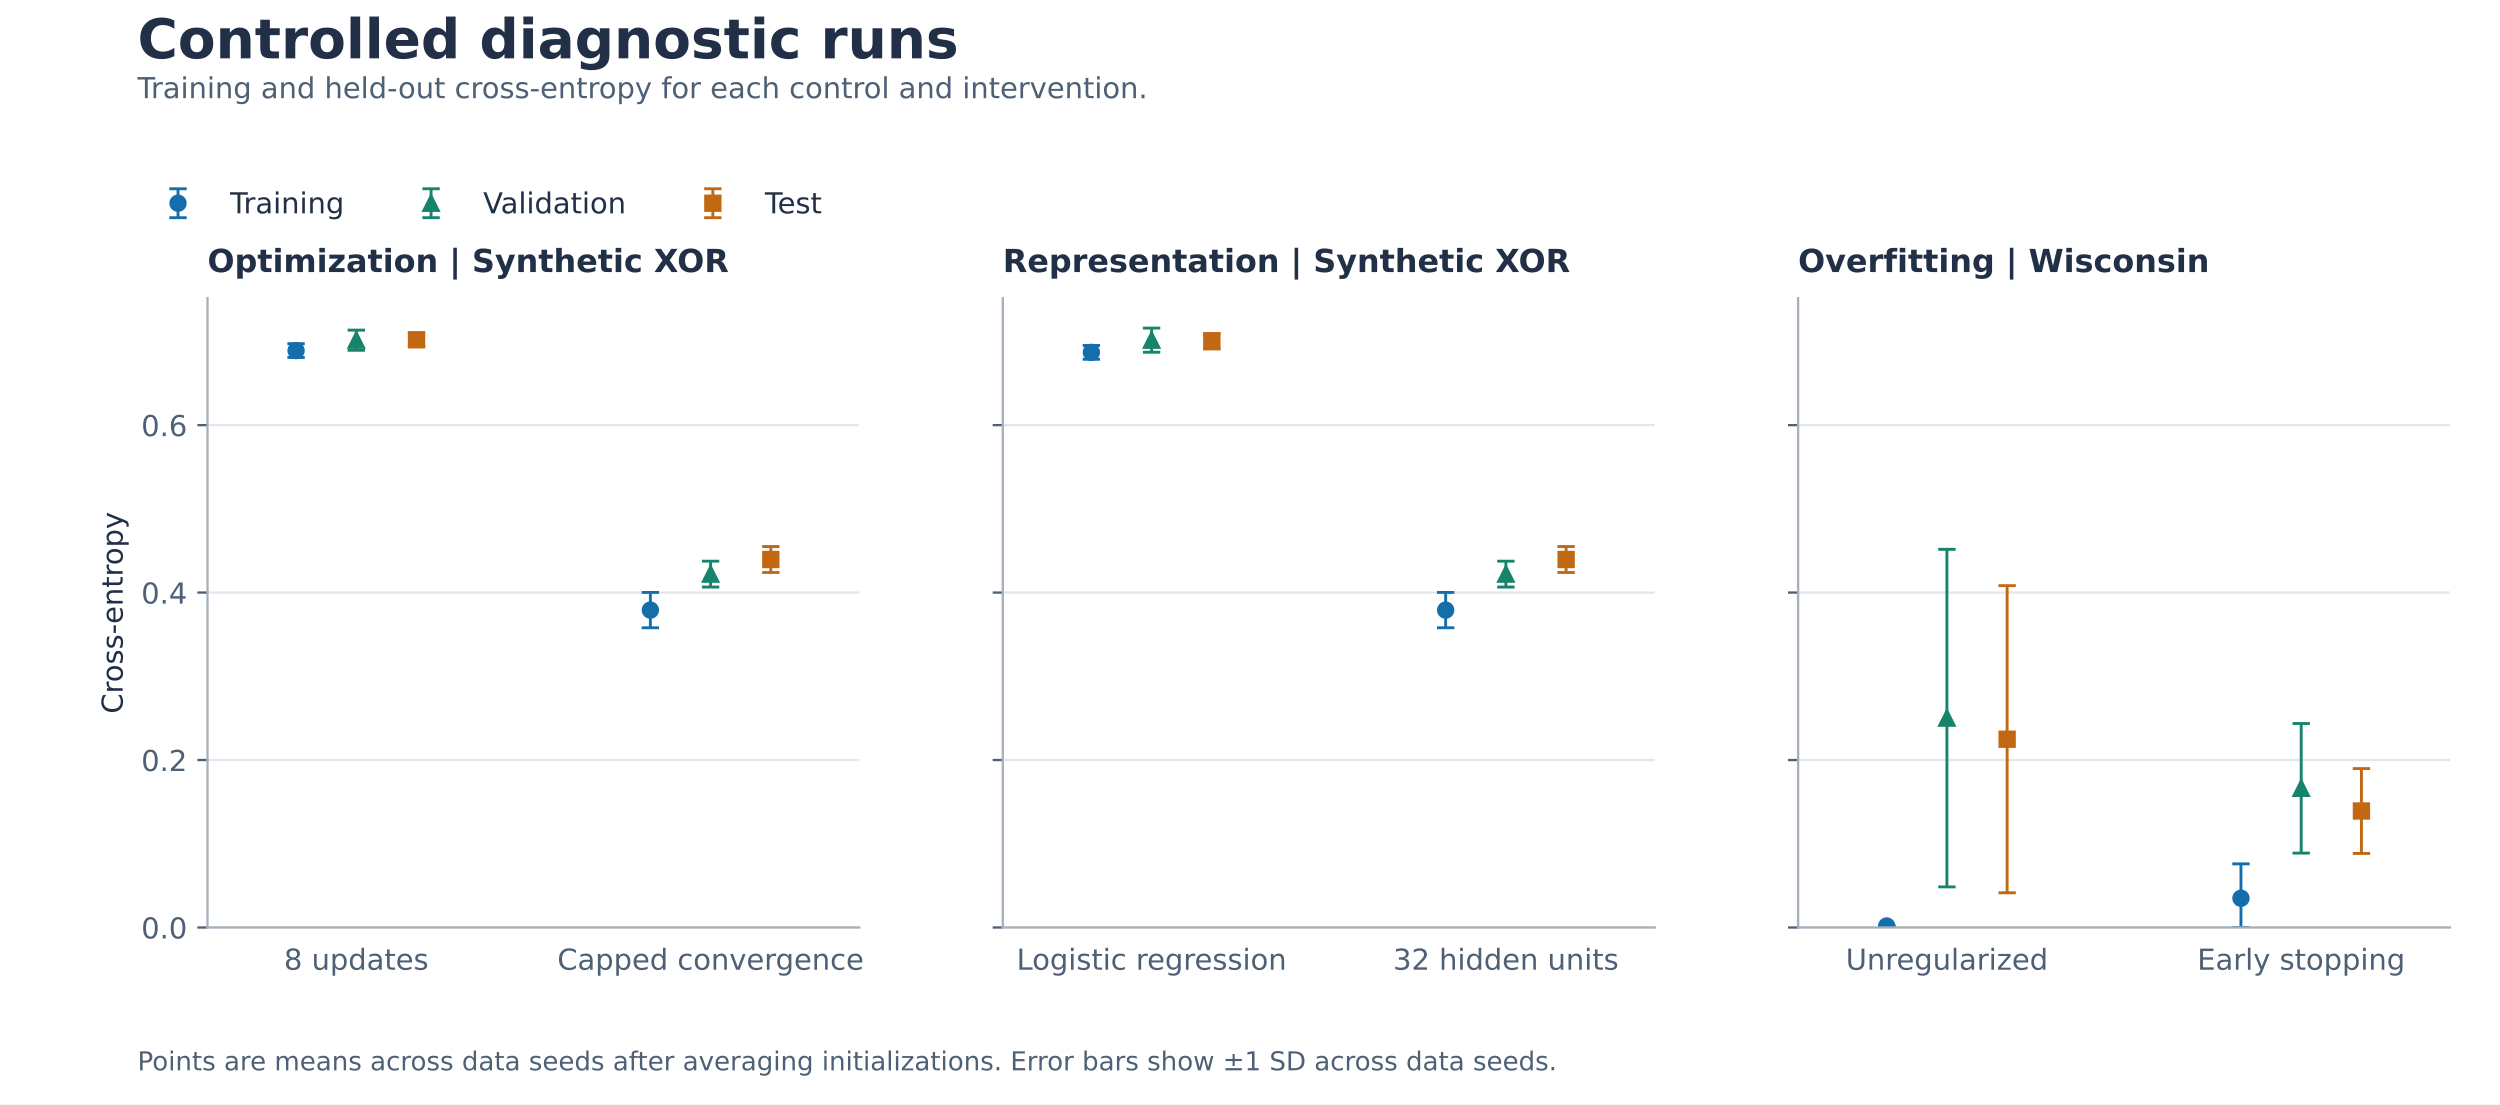
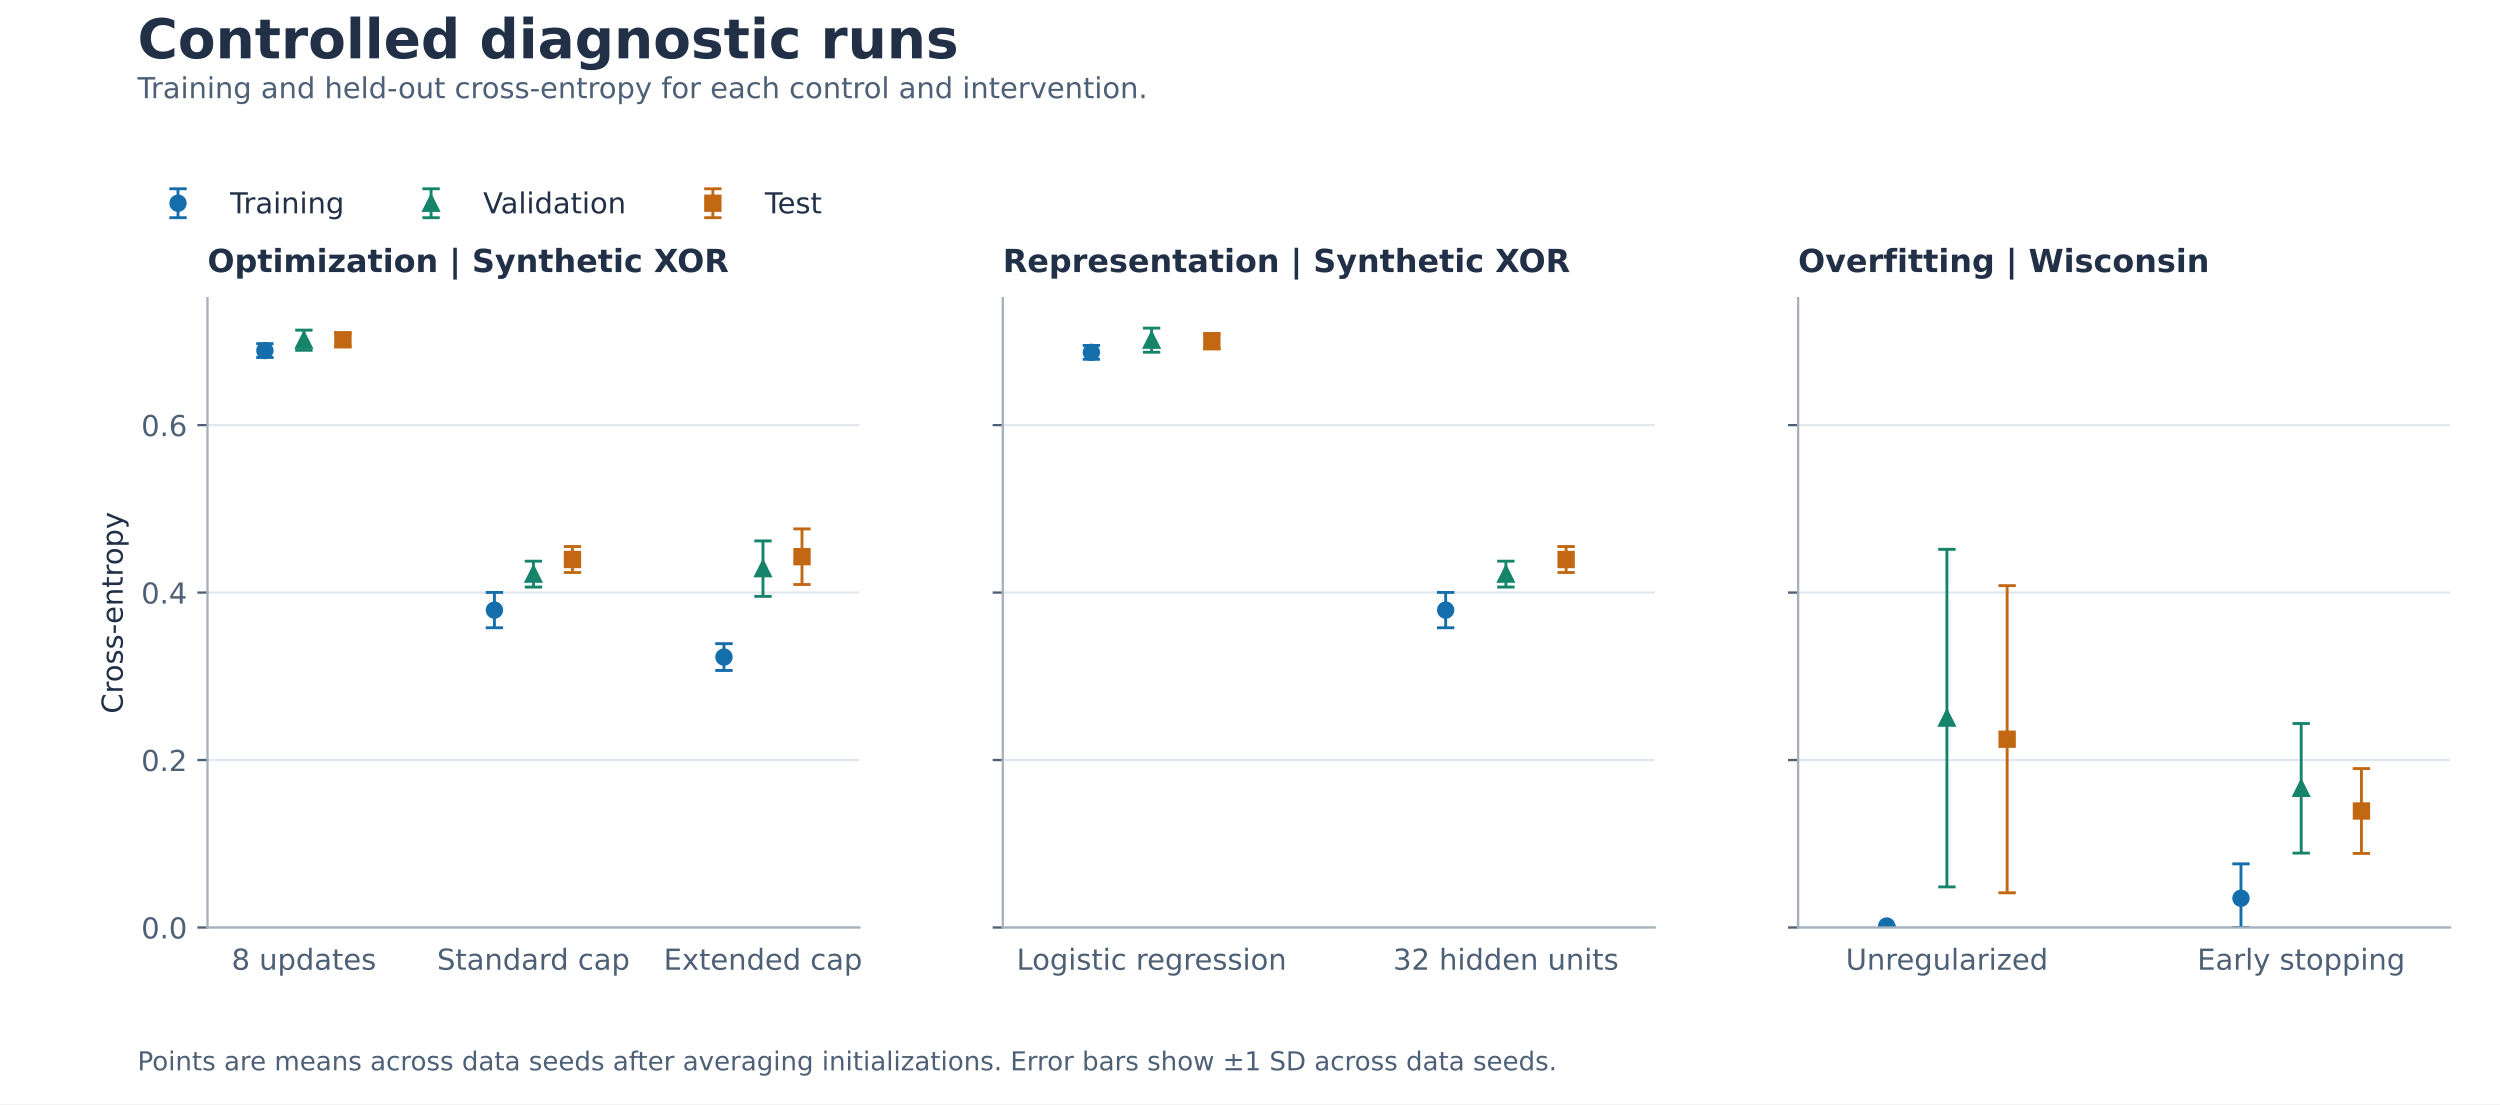
<svg xmlns="http://www.w3.org/2000/svg" xmlns:xlink="http://www.w3.org/1999/xlink" width="864pt" height="381.6pt" viewBox="0 0 864 381.6" version="1.1">
  <defs>
    <style type="text/css">*{stroke-linejoin: round; stroke-linecap: butt}</style>
  </defs>
  <g id="figure_1">
    <g id="patch_1">
      <path d="M 0 381.6 L 864 381.6 L 864 0 L 0 0 z " style="fill: #ffffff" />
    </g>
    <g id="axes_1">
      <g id="patch_2">
        <path d="M 71.712 320.544 L 297.005 320.544 L 297.005 103.032 L 71.712 103.032 z " style="fill: #ffffff" />
      </g>
      <g id="matplotlib.axis_1">
        <g id="xtick_1">
          <g id="line2d_1" />
          <g id="text_1">
-             <text style="font-size: 10px; font-family: 'DejaVu Sans'; text-anchor: middle; fill: #4e6075" x="123.138" y="335.142" transform="rotate(-0 123.1376 335.1424)">8 updates</text>
+             <text style="font-size: 10px; font-family: 'DejaVu Sans'; text-anchor: middle; fill: #4e6075" x="105.03" y="335.142" transform="rotate(-0 105.03 335.1424)">8 updates</text>
          </g>
        </g>
        <g id="xtick_2">
          <g id="line2d_2" />
          <g id="text_2">
-             <text style="font-size: 10px; font-family: 'DejaVu Sans'; text-anchor: middle; fill: #4e6075" x="245.579" y="335.142" transform="rotate(-0 245.5794 335.1424)">Capped convergence</text>
+             <text style="font-size: 10px; font-family: 'DejaVu Sans'; text-anchor: middle; fill: #4e6075" x="184.359" y="335.142" transform="rotate(-0 184.3585 335.1424)">Standard cap</text>
+           </g>
+         </g>
+         <g id="xtick_3">
+           <g id="line2d_3" />
+           <g id="text_3">
+             <text style="font-size: 10px; font-family: 'DejaVu Sans'; text-anchor: middle; fill: #4e6075" x="263.687" y="335.142" transform="rotate(-0 263.687 335.1424)">Extended cap</text>
          </g>
        </g>
      </g>
      <g id="matplotlib.axis_2">
        <g id="ytick_1">
-           <g id="line2d_3">
+           <g id="line2d_4">
            <path d="M 71.712 320.544 L 297.005 320.544 " clip-path="url(#pf274340879)" style="fill: none; stroke: #e2e7ed; stroke-width: 0.8; stroke-linecap: square" />
          </g>
-           <g id="line2d_4">
+           <g id="line2d_5">
            <defs>
              <path id="m3c8b3bc36a" d="M 0 0 L -3.5 0 " style="stroke: #4e6075; stroke-width: 0.8" />
            </defs>
            <g>
              <use xlink:href="#m3c8b3bc36a" x="71.712" y="320.544" style="fill: #4e6075; stroke: #4e6075; stroke-width: 0.8" />
            </g>
          </g>
-           <g id="text_3">
+           <g id="text_4">
            <text style="font-size: 10px; font-family: 'DejaVu Sans'; text-anchor: end; fill: #4e6075" x="64.712" y="324.343" transform="rotate(-0 64.712 324.3428)">0.0</text>
          </g>
        </g>
        <g id="ytick_2">
-           <g id="line2d_5">
+           <g id="line2d_6">
            <path d="M 71.712 262.671 L 297.005 262.671 " clip-path="url(#pf274340879)" style="fill: none; stroke: #e2e7ed; stroke-width: 0.8; stroke-linecap: square" />
          </g>
-           <g id="line2d_6">
+           <g id="line2d_7">
            <g>
              <use xlink:href="#m3c8b3bc36a" x="71.712" y="262.671" style="fill: #4e6075; stroke: #4e6075; stroke-width: 0.8" />
            </g>
          </g>
-           <g id="text_4">
+           <g id="text_5">
            <text style="font-size: 10px; font-family: 'DejaVu Sans'; text-anchor: end; fill: #4e6075" x="64.712" y="266.469" transform="rotate(-0 64.712 266.4694)">0.2</text>
          </g>
        </g>
        <g id="ytick_3">
-           <g id="line2d_7">
+           <g id="line2d_8">
            <path d="M 71.712 204.797 L 297.005 204.797 " clip-path="url(#pf274340879)" style="fill: none; stroke: #e2e7ed; stroke-width: 0.8; stroke-linecap: square" />
          </g>
-           <g id="line2d_8">
+           <g id="line2d_9">
            <g>
              <use xlink:href="#m3c8b3bc36a" x="71.712" y="204.797" style="fill: #4e6075; stroke: #4e6075; stroke-width: 0.8" />
            </g>
          </g>
-           <g id="text_5">
+           <g id="text_6">
            <text style="font-size: 10px; font-family: 'DejaVu Sans'; text-anchor: end; fill: #4e6075" x="64.712" y="208.596" transform="rotate(-0 64.712 208.596)">0.4</text>
          </g>
        </g>
        <g id="ytick_4">
-           <g id="line2d_9">
+           <g id="line2d_10">
            <path d="M 71.712 146.924 L 297.005 146.924 " clip-path="url(#pf274340879)" style="fill: none; stroke: #e2e7ed; stroke-width: 0.8; stroke-linecap: square" />
          </g>
-           <g id="line2d_10">
+           <g id="line2d_11">
            <g>
              <use xlink:href="#m3c8b3bc36a" x="71.712" y="146.924" style="fill: #4e6075; stroke: #4e6075; stroke-width: 0.8" />
            </g>
          </g>
-           <g id="text_6">
+           <g id="text_7">
            <text style="font-size: 10px; font-family: 'DejaVu Sans'; text-anchor: end; fill: #4e6075" x="64.712" y="150.723" transform="rotate(-0 64.712 150.7226)">0.6</text>
          </g>
        </g>
-         <g id="text_7">
+         <g id="text_8">
          <text style="font-size: 10px; font-family: 'DejaVu Sans'; text-anchor: middle; fill: #223047" x="42.407" y="211.788" transform="rotate(-90 42.40653 211.788)">Cross-entropy</text>
        </g>
      </g>
      <g id="LineCollection_1">
-         <path d="M 102.322 123.543 L 102.322 118.773 " clip-path="url(#pf274340879)" style="fill: none; stroke: #146eac" />
-         <path d="M 224.764 216.955 L 224.764 204.747 " clip-path="url(#pf274340879)" style="fill: none; stroke: #146eac" />
-       </g>
-       <g id="line2d_11">
+         <path d="M 91.544 123.543 L 91.544 118.773 " clip-path="url(#pf274340879)" style="fill: none; stroke: #146eac" />
+         <path d="M 170.873 216.955 L 170.873 204.747 " clip-path="url(#pf274340879)" style="fill: none; stroke: #146eac" />
+         <path d="M 250.201 231.711 L 250.201 222.453 " clip-path="url(#pf274340879)" style="fill: none; stroke: #146eac" />
+       </g>
+       <g id="line2d_12">
        <defs>
          <path id="m4df77eb36b" d="M 3 0 L -3 -0 " style="stroke: #146eac" />
        </defs>
        <g clip-path="url(#pf274340879)">
-           <use xlink:href="#m4df77eb36b" x="102.322" y="123.543" style="fill: #146eac; stroke: #146eac" />
-           <use xlink:href="#m4df77eb36b" x="224.764" y="216.955" style="fill: #146eac; stroke: #146eac" />
-         </g>
-       </g>
-       <g id="line2d_12">
-         <g clip-path="url(#pf274340879)">
-           <use xlink:href="#m4df77eb36b" x="102.322" y="118.773" style="fill: #146eac; stroke: #146eac" />
-           <use xlink:href="#m4df77eb36b" x="224.764" y="204.747" style="fill: #146eac; stroke: #146eac" />
+           <use xlink:href="#m4df77eb36b" x="91.544" y="123.543" style="fill: #146eac; stroke: #146eac" />
+           <use xlink:href="#m4df77eb36b" x="170.873" y="216.955" style="fill: #146eac; stroke: #146eac" />
+           <use xlink:href="#m4df77eb36b" x="250.201" y="231.711" style="fill: #146eac; stroke: #146eac" />
+         </g>
+       </g>
+       <g id="line2d_13">
+         <g clip-path="url(#pf274340879)">
+           <use xlink:href="#m4df77eb36b" x="91.544" y="118.773" style="fill: #146eac; stroke: #146eac" />
+           <use xlink:href="#m4df77eb36b" x="170.873" y="204.747" style="fill: #146eac; stroke: #146eac" />
+           <use xlink:href="#m4df77eb36b" x="250.201" y="222.453" style="fill: #146eac; stroke: #146eac" />
        </g>
      </g>
      <g id="LineCollection_2">
-         <path d="M 123.138 121.057 L 123.138 114.096 " clip-path="url(#pf274340879)" style="fill: none; stroke: #16836b" />
-         <path d="M 245.579 202.894 L 245.579 193.938 " clip-path="url(#pf274340879)" style="fill: none; stroke: #16836b" />
-       </g>
-       <g id="line2d_13">
+         <path d="M 105.03 121.057 L 105.03 114.096 " clip-path="url(#pf274340879)" style="fill: none; stroke: #16836b" />
+         <path d="M 184.359 202.894 L 184.359 193.938 " clip-path="url(#pf274340879)" style="fill: none; stroke: #16836b" />
+         <path d="M 263.687 206.107 L 263.687 186.946 " clip-path="url(#pf274340879)" style="fill: none; stroke: #16836b" />
+       </g>
+       <g id="line2d_14">
        <defs>
          <path id="m0bfeb040e5" d="M 3 0 L -3 -0 " style="stroke: #16836b" />
        </defs>
        <g clip-path="url(#pf274340879)">
-           <use xlink:href="#m0bfeb040e5" x="123.138" y="121.057" style="fill: #16836b; stroke: #16836b" />
-           <use xlink:href="#m0bfeb040e5" x="245.579" y="202.894" style="fill: #16836b; stroke: #16836b" />
-         </g>
-       </g>
-       <g id="line2d_14">
-         <g clip-path="url(#pf274340879)">
-           <use xlink:href="#m0bfeb040e5" x="123.138" y="114.096" style="fill: #16836b; stroke: #16836b" />
-           <use xlink:href="#m0bfeb040e5" x="245.579" y="193.938" style="fill: #16836b; stroke: #16836b" />
+           <use xlink:href="#m0bfeb040e5" x="105.03" y="121.057" style="fill: #16836b; stroke: #16836b" />
+           <use xlink:href="#m0bfeb040e5" x="184.359" y="202.894" style="fill: #16836b; stroke: #16836b" />
+           <use xlink:href="#m0bfeb040e5" x="263.687" y="206.107" style="fill: #16836b; stroke: #16836b" />
+         </g>
+       </g>
+       <g id="line2d_15">
+         <g clip-path="url(#pf274340879)">
+           <use xlink:href="#m0bfeb040e5" x="105.03" y="114.096" style="fill: #16836b; stroke: #16836b" />
+           <use xlink:href="#m0bfeb040e5" x="184.359" y="193.938" style="fill: #16836b; stroke: #16836b" />
+           <use xlink:href="#m0bfeb040e5" x="263.687" y="186.946" style="fill: #16836b; stroke: #16836b" />
        </g>
      </g>
      <g id="LineCollection_3">
-         <path d="M 143.953 119.718 L 143.953 115.136 " clip-path="url(#pf274340879)" style="fill: none; stroke: #c26813" />
-         <path d="M 266.395 197.849 L 266.395 188.878 " clip-path="url(#pf274340879)" style="fill: none; stroke: #c26813" />
-       </g>
-       <g id="line2d_15">
+         <path d="M 118.516 119.718 L 118.516 115.136 " clip-path="url(#pf274340879)" style="fill: none; stroke: #c26813" />
+         <path d="M 197.844 197.849 L 197.844 188.878 " clip-path="url(#pf274340879)" style="fill: none; stroke: #c26813" />
+         <path d="M 277.173 202.002 L 277.173 182.782 " clip-path="url(#pf274340879)" style="fill: none; stroke: #c26813" />
+       </g>
+       <g id="line2d_16">
        <defs>
          <path id="ma9d91a8705" d="M 3 0 L -3 -0 " style="stroke: #c26813" />
        </defs>
        <g clip-path="url(#pf274340879)">
-           <use xlink:href="#ma9d91a8705" x="143.953" y="119.718" style="fill: #c26813; stroke: #c26813" />
-           <use xlink:href="#ma9d91a8705" x="266.395" y="197.849" style="fill: #c26813; stroke: #c26813" />
-         </g>
-       </g>
-       <g id="line2d_16">
-         <g clip-path="url(#pf274340879)">
-           <use xlink:href="#ma9d91a8705" x="143.953" y="115.136" style="fill: #c26813; stroke: #c26813" />
-           <use xlink:href="#ma9d91a8705" x="266.395" y="188.878" style="fill: #c26813; stroke: #c26813" />
+           <use xlink:href="#ma9d91a8705" x="118.516" y="119.718" style="fill: #c26813; stroke: #c26813" />
+           <use xlink:href="#ma9d91a8705" x="197.844" y="197.849" style="fill: #c26813; stroke: #c26813" />
+           <use xlink:href="#ma9d91a8705" x="277.173" y="202.002" style="fill: #c26813; stroke: #c26813" />
        </g>
      </g>
      <g id="line2d_17">
+         <g clip-path="url(#pf274340879)">
+           <use xlink:href="#ma9d91a8705" x="118.516" y="115.136" style="fill: #c26813; stroke: #c26813" />
+           <use xlink:href="#ma9d91a8705" x="197.844" y="188.878" style="fill: #c26813; stroke: #c26813" />
+           <use xlink:href="#ma9d91a8705" x="277.173" y="182.782" style="fill: #c26813; stroke: #c26813" />
+         </g>
+       </g>
+       <g id="line2d_18">
        <defs>
          <path id="mcd3d45aa61" d="M 0 2.5 C 0.663 2.5 1.299 2.237 1.768 1.768 C 2.237 1.299 2.5 0.663 2.5 0 C 2.5 -0.663 2.237 -1.299 1.768 -1.768 C 1.299 -2.237 0.663 -2.5 0 -2.5 C -0.663 -2.5 -1.299 -2.237 -1.768 -1.768 C -2.237 -1.299 -2.5 -0.663 -2.5 0 C -2.5 0.663 -2.237 1.299 -1.768 1.768 C -1.299 2.237 -0.663 2.5 0 2.5 z " style="stroke: #146eac" />
        </defs>
        <g clip-path="url(#pf274340879)">
-           <use xlink:href="#mcd3d45aa61" x="102.322" y="121.158" style="fill: #146eac; stroke: #146eac" />
-           <use xlink:href="#mcd3d45aa61" x="224.764" y="210.851" style="fill: #146eac; stroke: #146eac" />
-         </g>
-       </g>
-       <g id="line2d_18">
+           <use xlink:href="#mcd3d45aa61" x="91.544" y="121.158" style="fill: #146eac; stroke: #146eac" />
+           <use xlink:href="#mcd3d45aa61" x="170.873" y="210.851" style="fill: #146eac; stroke: #146eac" />
+           <use xlink:href="#mcd3d45aa61" x="250.201" y="227.082" style="fill: #146eac; stroke: #146eac" />
+         </g>
+       </g>
+       <g id="line2d_19">
        <defs>
          <path id="m0649053e51" d="M 0 -2.5 L -2.5 2.5 L 2.5 2.5 z " style="stroke: #16836b; stroke-linejoin: miter" />
        </defs>
        <g clip-path="url(#pf274340879)">
-           <use xlink:href="#m0649053e51" x="123.138" y="117.576" style="fill: #16836b; stroke: #16836b; stroke-linejoin: miter" />
-           <use xlink:href="#m0649053e51" x="245.579" y="198.416" style="fill: #16836b; stroke: #16836b; stroke-linejoin: miter" />
-         </g>
-       </g>
-       <g id="line2d_19">
+           <use xlink:href="#m0649053e51" x="105.03" y="117.576" style="fill: #16836b; stroke: #16836b; stroke-linejoin: miter" />
+           <use xlink:href="#m0649053e51" x="184.359" y="198.416" style="fill: #16836b; stroke: #16836b; stroke-linejoin: miter" />
+           <use xlink:href="#m0649053e51" x="263.687" y="196.526" style="fill: #16836b; stroke: #16836b; stroke-linejoin: miter" />
+         </g>
+       </g>
+       <g id="line2d_20">
        <defs>
          <path id="m8b55f051f8" d="M -2.5 2.5 L 2.5 2.5 L 2.5 -2.5 L -2.5 -2.5 z " style="stroke: #c26813; stroke-linejoin: miter" />
        </defs>
        <g clip-path="url(#pf274340879)">
-           <use xlink:href="#m8b55f051f8" x="143.953" y="117.427" style="fill: #c26813; stroke: #c26813; stroke-linejoin: miter" />
-           <use xlink:href="#m8b55f051f8" x="266.395" y="193.363" style="fill: #c26813; stroke: #c26813; stroke-linejoin: miter" />
+           <use xlink:href="#m8b55f051f8" x="118.516" y="117.427" style="fill: #c26813; stroke: #c26813; stroke-linejoin: miter" />
+           <use xlink:href="#m8b55f051f8" x="197.844" y="193.363" style="fill: #c26813; stroke: #c26813; stroke-linejoin: miter" />
+           <use xlink:href="#m8b55f051f8" x="277.173" y="192.392" style="fill: #c26813; stroke: #c26813; stroke-linejoin: miter" />
        </g>
      </g>
      <g id="patch_3">
        <path d="M 71.712 320.544 L 71.712 103.032 " style="fill: none; stroke: #a6b0bd; stroke-width: 0.8; stroke-linejoin: miter; stroke-linecap: square" />
      </g>
      <g id="patch_4">
        <path d="M 71.712 320.544 L 297.005 320.544 " style="fill: none; stroke: #a6b0bd; stroke-width: 0.8; stroke-linejoin: miter; stroke-linecap: square" />
      </g>
-       <g id="text_8">
+       <g id="text_9">
        <text style="font-weight: 700; font-size: 11px; font-family: 'DejaVu Sans'; text-anchor: start; fill: #223047" x="71.712" y="94.032" transform="rotate(-0 71.712 94.032)">Optimization | Synthetic XOR</text>
      </g>
    </g>
    <g id="axes_2">
      <g id="patch_5">
        <path d="M 346.569 320.544 L 571.863 320.544 L 571.863 103.032 L 346.569 103.032 z " style="fill: #ffffff" />
      </g>
      <g id="matplotlib.axis_3">
-         <g id="xtick_3">
-           <g id="line2d_20" />
-           <g id="text_9">
-             <text style="font-size: 10px; font-family: 'DejaVu Sans'; text-anchor: middle; fill: #4e6075" x="397.995" y="335.142" transform="rotate(-0 397.9951 335.1424)">Logistic regression</text>
-           </g>
-         </g>
        <g id="xtick_4">
          <g id="line2d_21" />
          <g id="text_10">
+             <text style="font-size: 10px; font-family: 'DejaVu Sans'; text-anchor: middle; fill: #4e6075" x="397.995" y="335.142" transform="rotate(-0 397.9951 335.1424)">Logistic regression</text>
+           </g>
+         </g>
+         <g id="xtick_5">
+           <g id="line2d_22" />
+           <g id="text_11">
            <text style="font-size: 10px; font-family: 'DejaVu Sans'; text-anchor: middle; fill: #4e6075" x="520.437" y="335.142" transform="rotate(-0 520.4369 335.1424)">32 hidden units</text>
          </g>
        </g>
      </g>
      <g id="matplotlib.axis_4">
        <g id="ytick_5">
-           <g id="line2d_22">
+           <g id="line2d_23">
            <path d="M 346.569 320.544 L 571.863 320.544 " clip-path="url(#p977ae695b0)" style="fill: none; stroke: #e2e7ed; stroke-width: 0.8; stroke-linecap: square" />
          </g>
-           <g id="line2d_23">
+           <g id="line2d_24">
            <g>
              <use xlink:href="#m3c8b3bc36a" x="346.569" y="320.544" style="fill: #4e6075; stroke: #4e6075; stroke-width: 0.8" />
            </g>
          </g>
        </g>
        <g id="ytick_6">
-           <g id="line2d_24">
+           <g id="line2d_25">
            <path d="M 346.569 262.671 L 571.863 262.671 " clip-path="url(#p977ae695b0)" style="fill: none; stroke: #e2e7ed; stroke-width: 0.8; stroke-linecap: square" />
          </g>
-           <g id="line2d_25">
+           <g id="line2d_26">
            <g>
              <use xlink:href="#m3c8b3bc36a" x="346.569" y="262.671" style="fill: #4e6075; stroke: #4e6075; stroke-width: 0.8" />
            </g>
          </g>
        </g>
        <g id="ytick_7">
-           <g id="line2d_26">
+           <g id="line2d_27">
            <path d="M 346.569 204.797 L 571.863 204.797 " clip-path="url(#p977ae695b0)" style="fill: none; stroke: #e2e7ed; stroke-width: 0.8; stroke-linecap: square" />
          </g>
-           <g id="line2d_27">
+           <g id="line2d_28">
            <g>
              <use xlink:href="#m3c8b3bc36a" x="346.569" y="204.797" style="fill: #4e6075; stroke: #4e6075; stroke-width: 0.8" />
            </g>
          </g>
        </g>
        <g id="ytick_8">
-           <g id="line2d_28">
+           <g id="line2d_29">
            <path d="M 346.569 146.924 L 571.863 146.924 " clip-path="url(#p977ae695b0)" style="fill: none; stroke: #e2e7ed; stroke-width: 0.8; stroke-linecap: square" />
          </g>
-           <g id="line2d_29">
+           <g id="line2d_30">
            <g>
              <use xlink:href="#m3c8b3bc36a" x="346.569" y="146.924" style="fill: #4e6075; stroke: #4e6075; stroke-width: 0.8" />
            </g>
          </g>
        </g>
      </g>
      <g id="LineCollection_4">
        <path d="M 377.18 124.169 L 377.18 119.38 " clip-path="url(#p977ae695b0)" style="fill: none; stroke: #146eac" />
        <path d="M 499.622 216.955 L 499.622 204.747 " clip-path="url(#p977ae695b0)" style="fill: none; stroke: #146eac" />
      </g>
-       <g id="line2d_30">
+       <g id="line2d_31">
        <g clip-path="url(#p977ae695b0)">
          <use xlink:href="#m4df77eb36b" x="377.18" y="124.169" style="fill: #146eac; stroke: #146eac" />
          <use xlink:href="#m4df77eb36b" x="499.622" y="216.955" style="fill: #146eac; stroke: #146eac" />
        </g>
      </g>
-       <g id="line2d_31">
+       <g id="line2d_32">
        <g clip-path="url(#p977ae695b0)">
          <use xlink:href="#m4df77eb36b" x="377.18" y="119.38" style="fill: #146eac; stroke: #146eac" />
          <use xlink:href="#m4df77eb36b" x="499.622" y="204.747" style="fill: #146eac; stroke: #146eac" />
        </g>
      </g>
      <g id="LineCollection_5">
        <path d="M 397.995 121.739 L 397.995 113.39 " clip-path="url(#p977ae695b0)" style="fill: none; stroke: #16836b" />
        <path d="M 520.437 202.894 L 520.437 193.938 " clip-path="url(#p977ae695b0)" style="fill: none; stroke: #16836b" />
      </g>
-       <g id="line2d_32">
+       <g id="line2d_33">
        <g clip-path="url(#p977ae695b0)">
          <use xlink:href="#m0bfeb040e5" x="397.995" y="121.739" style="fill: #16836b; stroke: #16836b" />
          <use xlink:href="#m0bfeb040e5" x="520.437" y="202.894" style="fill: #16836b; stroke: #16836b" />
        </g>
      </g>
-       <g id="line2d_33">
+       <g id="line2d_34">
        <g clip-path="url(#p977ae695b0)">
          <use xlink:href="#m0bfeb040e5" x="397.995" y="113.39" style="fill: #16836b; stroke: #16836b" />
          <use xlink:href="#m0bfeb040e5" x="520.437" y="193.938" style="fill: #16836b; stroke: #16836b" />
        </g>
      </g>
      <g id="LineCollection_6">
        <path d="M 418.81 120.602 L 418.81 115.269 " clip-path="url(#p977ae695b0)" style="fill: none; stroke: #c26813" />
        <path d="M 541.252 197.849 L 541.252 188.878 " clip-path="url(#p977ae695b0)" style="fill: none; stroke: #c26813" />
      </g>
-       <g id="line2d_34">
+       <g id="line2d_35">
        <g clip-path="url(#p977ae695b0)">
          <use xlink:href="#ma9d91a8705" x="418.81" y="120.602" style="fill: #c26813; stroke: #c26813" />
          <use xlink:href="#ma9d91a8705" x="541.252" y="197.849" style="fill: #c26813; stroke: #c26813" />
        </g>
      </g>
-       <g id="line2d_35">
+       <g id="line2d_36">
        <g clip-path="url(#p977ae695b0)">
          <use xlink:href="#ma9d91a8705" x="418.81" y="115.269" style="fill: #c26813; stroke: #c26813" />
          <use xlink:href="#ma9d91a8705" x="541.252" y="188.878" style="fill: #c26813; stroke: #c26813" />
        </g>
      </g>
-       <g id="line2d_36">
+       <g id="line2d_37">
        <g clip-path="url(#p977ae695b0)">
          <use xlink:href="#mcd3d45aa61" x="377.18" y="121.775" style="fill: #146eac; stroke: #146eac" />
          <use xlink:href="#mcd3d45aa61" x="499.622" y="210.851" style="fill: #146eac; stroke: #146eac" />
        </g>
      </g>
-       <g id="line2d_37">
+       <g id="line2d_38">
        <g clip-path="url(#p977ae695b0)">
          <use xlink:href="#m0649053e51" x="397.995" y="117.565" style="fill: #16836b; stroke: #16836b; stroke-linejoin: miter" />
          <use xlink:href="#m0649053e51" x="520.437" y="198.416" style="fill: #16836b; stroke: #16836b; stroke-linejoin: miter" />
        </g>
      </g>
-       <g id="line2d_38">
+       <g id="line2d_39">
        <g clip-path="url(#p977ae695b0)">
          <use xlink:href="#m8b55f051f8" x="418.81" y="117.935" style="fill: #c26813; stroke: #c26813; stroke-linejoin: miter" />
          <use xlink:href="#m8b55f051f8" x="541.252" y="193.363" style="fill: #c26813; stroke: #c26813; stroke-linejoin: miter" />
        </g>
      </g>
      <g id="patch_6">
        <path d="M 346.569 320.544 L 346.569 103.032 " style="fill: none; stroke: #a6b0bd; stroke-width: 0.8; stroke-linejoin: miter; stroke-linecap: square" />
      </g>
      <g id="patch_7">
        <path d="M 346.569 320.544 L 571.863 320.544 " style="fill: none; stroke: #a6b0bd; stroke-width: 0.8; stroke-linejoin: miter; stroke-linecap: square" />
      </g>
-       <g id="text_11">
+       <g id="text_12">
        <text style="font-weight: 700; font-size: 11px; font-family: 'DejaVu Sans'; text-anchor: start; fill: #223047" x="346.569" y="94.032" transform="rotate(-0 346.5695 94.032)">Representation | Synthetic XOR</text>
      </g>
    </g>
    <g id="axes_3">
      <g id="patch_8">
        <path d="M 621.427 320.544 L 846.72 320.544 L 846.72 103.032 L 621.427 103.032 z " style="fill: #ffffff" />
      </g>
      <g id="matplotlib.axis_5">
-         <g id="xtick_5">
-           <g id="line2d_39" />
-           <g id="text_12">
-             <text style="font-size: 10px; font-family: 'DejaVu Sans'; text-anchor: middle; fill: #4e6075" x="672.853" y="335.142" transform="rotate(-0 672.8526 335.1424)">Unregularized</text>
-           </g>
-         </g>
        <g id="xtick_6">
          <g id="line2d_40" />
          <g id="text_13">
+             <text style="font-size: 10px; font-family: 'DejaVu Sans'; text-anchor: middle; fill: #4e6075" x="672.853" y="335.142" transform="rotate(-0 672.8526 335.1424)">Unregularized</text>
+           </g>
+         </g>
+         <g id="xtick_7">
+           <g id="line2d_41" />
+           <g id="text_14">
            <text style="font-size: 10px; font-family: 'DejaVu Sans'; text-anchor: middle; fill: #4e6075" x="795.294" y="335.142" transform="rotate(-0 795.2944 335.1424)">Early stopping</text>
          </g>
        </g>
      </g>
      <g id="matplotlib.axis_6">
        <g id="ytick_9">
-           <g id="line2d_41">
+           <g id="line2d_42">
            <path d="M 621.427 320.544 L 846.72 320.544 " clip-path="url(#p71ddeb59d0)" style="fill: none; stroke: #e2e7ed; stroke-width: 0.8; stroke-linecap: square" />
          </g>
-           <g id="line2d_42">
+           <g id="line2d_43">
            <g>
              <use xlink:href="#m3c8b3bc36a" x="621.427" y="320.544" style="fill: #4e6075; stroke: #4e6075; stroke-width: 0.8" />
            </g>
          </g>
        </g>
        <g id="ytick_10">
-           <g id="line2d_43">
+           <g id="line2d_44">
            <path d="M 621.427 262.671 L 846.72 262.671 " clip-path="url(#p71ddeb59d0)" style="fill: none; stroke: #e2e7ed; stroke-width: 0.8; stroke-linecap: square" />
          </g>
-           <g id="line2d_44">
+           <g id="line2d_45">
            <g>
              <use xlink:href="#m3c8b3bc36a" x="621.427" y="262.671" style="fill: #4e6075; stroke: #4e6075; stroke-width: 0.8" />
            </g>
          </g>
        </g>
        <g id="ytick_11">
-           <g id="line2d_45">
+           <g id="line2d_46">
            <path d="M 621.427 204.797 L 846.72 204.797 " clip-path="url(#p71ddeb59d0)" style="fill: none; stroke: #e2e7ed; stroke-width: 0.8; stroke-linecap: square" />
          </g>
-           <g id="line2d_46">
+           <g id="line2d_47">
            <g>
              <use xlink:href="#m3c8b3bc36a" x="621.427" y="204.797" style="fill: #4e6075; stroke: #4e6075; stroke-width: 0.8" />
            </g>
          </g>
        </g>
        <g id="ytick_12">
-           <g id="line2d_47">
+           <g id="line2d_48">
            <path d="M 621.427 146.924 L 846.72 146.924 " clip-path="url(#p71ddeb59d0)" style="fill: none; stroke: #e2e7ed; stroke-width: 0.8; stroke-linecap: square" />
          </g>
-           <g id="line2d_48">
+           <g id="line2d_49">
            <g>
              <use xlink:href="#m3c8b3bc36a" x="621.427" y="146.924" style="fill: #4e6075; stroke: #4e6075; stroke-width: 0.8" />
            </g>
          </g>
        </g>
      </g>
      <g id="LineCollection_7">
        <path d="M 652.037 320.128 L 652.037 319.91 " clip-path="url(#p71ddeb59d0)" style="fill: none; stroke: #146eac" />
        <path d="M 774.479 320.544 L 774.479 298.555 " clip-path="url(#p71ddeb59d0)" style="fill: none; stroke: #146eac" />
      </g>
-       <g id="line2d_49">
+       <g id="line2d_50">
        <g clip-path="url(#p71ddeb59d0)">
          <use xlink:href="#m4df77eb36b" x="652.037" y="320.128" style="fill: #146eac; stroke: #146eac" />
          <use xlink:href="#m4df77eb36b" x="774.479" y="320.544" style="fill: #146eac; stroke: #146eac" />
        </g>
      </g>
-       <g id="line2d_50">
+       <g id="line2d_51">
        <g clip-path="url(#p71ddeb59d0)">
          <use xlink:href="#m4df77eb36b" x="652.037" y="319.91" style="fill: #146eac; stroke: #146eac" />
          <use xlink:href="#m4df77eb36b" x="774.479" y="298.555" style="fill: #146eac; stroke: #146eac" />
        </g>
      </g>
      <g id="LineCollection_8">
        <path d="M 672.853 306.515 L 672.853 189.846 " clip-path="url(#p71ddeb59d0)" style="fill: none; stroke: #16836b" />
        <path d="M 795.294 294.829 L 795.294 250.038 " clip-path="url(#p71ddeb59d0)" style="fill: none; stroke: #16836b" />
      </g>
-       <g id="line2d_51">
+       <g id="line2d_52">
        <g clip-path="url(#p71ddeb59d0)">
          <use xlink:href="#m0bfeb040e5" x="672.853" y="306.515" style="fill: #16836b; stroke: #16836b" />
          <use xlink:href="#m0bfeb040e5" x="795.294" y="294.829" style="fill: #16836b; stroke: #16836b" />
        </g>
      </g>
-       <g id="line2d_52">
+       <g id="line2d_53">
        <g clip-path="url(#p71ddeb59d0)">
          <use xlink:href="#m0bfeb040e5" x="672.853" y="189.846" style="fill: #16836b; stroke: #16836b" />
          <use xlink:href="#m0bfeb040e5" x="795.294" y="250.038" style="fill: #16836b; stroke: #16836b" />
        </g>
      </g>
      <g id="LineCollection_9">
        <path d="M 693.668 308.552 L 693.668 202.391 " clip-path="url(#p71ddeb59d0)" style="fill: none; stroke: #c26813" />
        <path d="M 816.11 294.945 L 816.11 265.615 " clip-path="url(#p71ddeb59d0)" style="fill: none; stroke: #c26813" />
      </g>
-       <g id="line2d_53">
+       <g id="line2d_54">
        <g clip-path="url(#p71ddeb59d0)">
          <use xlink:href="#ma9d91a8705" x="693.668" y="308.552" style="fill: #c26813; stroke: #c26813" />
          <use xlink:href="#ma9d91a8705" x="816.11" y="294.945" style="fill: #c26813; stroke: #c26813" />
        </g>
      </g>
-       <g id="line2d_54">
+       <g id="line2d_55">
        <g clip-path="url(#p71ddeb59d0)">
          <use xlink:href="#ma9d91a8705" x="693.668" y="202.391" style="fill: #c26813; stroke: #c26813" />
          <use xlink:href="#ma9d91a8705" x="816.11" y="265.615" style="fill: #c26813; stroke: #c26813" />
        </g>
      </g>
-       <g id="line2d_55">
+       <g id="line2d_56">
        <g clip-path="url(#p71ddeb59d0)">
          <use xlink:href="#mcd3d45aa61" x="652.037" y="320.019" style="fill: #146eac; stroke: #146eac" />
          <use xlink:href="#mcd3d45aa61" x="774.479" y="310.433" style="fill: #146eac; stroke: #146eac" />
        </g>
      </g>
-       <g id="line2d_56">
+       <g id="line2d_57">
        <g clip-path="url(#p71ddeb59d0)">
          <use xlink:href="#m0649053e51" x="672.853" y="248.181" style="fill: #16836b; stroke: #16836b; stroke-linejoin: miter" />
          <use xlink:href="#m0649053e51" x="795.294" y="272.434" style="fill: #16836b; stroke: #16836b; stroke-linejoin: miter" />
        </g>
      </g>
-       <g id="line2d_57">
+       <g id="line2d_58">
        <g clip-path="url(#p71ddeb59d0)">
          <use xlink:href="#m8b55f051f8" x="693.668" y="255.472" style="fill: #c26813; stroke: #c26813; stroke-linejoin: miter" />
          <use xlink:href="#m8b55f051f8" x="816.11" y="280.28" style="fill: #c26813; stroke: #c26813; stroke-linejoin: miter" />
        </g>
      </g>
      <g id="patch_9">
        <path d="M 621.427 320.544 L 621.427 103.032 " style="fill: none; stroke: #a6b0bd; stroke-width: 0.8; stroke-linejoin: miter; stroke-linecap: square" />
      </g>
      <g id="patch_10">
        <path d="M 621.427 320.544 L 846.72 320.544 " style="fill: none; stroke: #a6b0bd; stroke-width: 0.8; stroke-linejoin: miter; stroke-linecap: square" />
      </g>
-       <g id="text_14">
+       <g id="text_15">
        <text style="font-weight: 700; font-size: 11px; font-family: 'DejaVu Sans'; text-anchor: start; fill: #223047" x="621.427" y="94.032" transform="rotate(-0 621.427 94.032)">Overfitting | Wisconsin</text>
      </g>
    </g>
-     <g id="text_15">
+     <g id="text_16">
      <text style="font-weight: 700; font-size: 19px; font-family: 'DejaVu Sans'; text-anchor: start; fill: #223047" x="47.52" y="20.161" transform="rotate(-0 47.52 20.16103)">Controlled diagnostic runs</text>
    </g>
-     <g id="text_16">
+     <g id="text_17">
      <text style="font-size: 10px; font-family: 'DejaVu Sans'; text-anchor: start; fill: #4e6075" x="47.52" y="33.929" transform="rotate(-0 47.52 33.92884)">Training and held-out cross-entropy for each control and intervention.</text>
    </g>
-     <g id="text_17">
+     <g id="text_18">
      <text style="font-size: 9px; font-family: 'DejaVu Sans'; text-anchor: start; fill: #4e6075" x="47.52" y="369.898" transform="rotate(-0 47.52 369.8979)">Points are means across data seeds after averaging initializations. Error bars show ±1 SD across data seeds.</text>
    </g>
    <g id="legend_1">
      <g id="LineCollection_10">
        <path d="M 61.52 75.234 L 61.52 65.234 " style="fill: none; stroke: #146eac" />
      </g>
-       <g id="line2d_58">
+       <g id="line2d_59">
        <g>
          <use xlink:href="#m4df77eb36b" x="61.52" y="75.234" style="fill: #146eac; stroke: #146eac" />
        </g>
      </g>
-       <g id="line2d_59">
+       <g id="line2d_60">
        <g>
          <use xlink:href="#m4df77eb36b" x="61.52" y="65.234" style="fill: #146eac; stroke: #146eac" />
        </g>
      </g>
-       <g id="line2d_60" />
-       <g id="line2d_61">
+       <g id="line2d_61" />
+       <g id="line2d_62">
        <g>
          <use xlink:href="#mcd3d45aa61" x="61.52" y="70.234" style="fill: #146eac; stroke: #146eac" />
        </g>
      </g>
-       <g id="text_18">
+       <g id="text_19">
        <text style="font-size: 10px; font-family: 'DejaVu Sans'; text-anchor: start; fill: #223047" x="79.52" y="73.734" transform="rotate(-0 79.52 73.73366)">Training</text>
      </g>
      <g id="LineCollection_11">
        <path d="M 148.976 75.234 L 148.976 65.234 " style="fill: none; stroke: #16836b" />
      </g>
-       <g id="line2d_62">
+       <g id="line2d_63">
        <g>
          <use xlink:href="#m0bfeb040e5" x="148.976" y="75.234" style="fill: #16836b; stroke: #16836b" />
        </g>
      </g>
-       <g id="line2d_63">
+       <g id="line2d_64">
        <g>
          <use xlink:href="#m0bfeb040e5" x="148.976" y="65.234" style="fill: #16836b; stroke: #16836b" />
        </g>
      </g>
-       <g id="line2d_64" />
-       <g id="line2d_65">
+       <g id="line2d_65" />
+       <g id="line2d_66">
        <g>
          <use xlink:href="#m0649053e51" x="148.976" y="70.234" style="fill: #16836b; stroke: #16836b; stroke-linejoin: miter" />
        </g>
      </g>
-       <g id="text_19">
+       <g id="text_20">
        <text style="font-size: 10px; font-family: 'DejaVu Sans'; text-anchor: start; fill: #223047" x="166.976" y="73.734" transform="rotate(-0 166.9762 73.73366)">Validation</text>
      </g>
      <g id="LineCollection_12">
        <path d="M 246.356 75.234 L 246.356 65.234 " style="fill: none; stroke: #c26813" />
      </g>
-       <g id="line2d_66">
+       <g id="line2d_67">
        <g>
          <use xlink:href="#ma9d91a8705" x="246.356" y="75.234" style="fill: #c26813; stroke: #c26813" />
        </g>
      </g>
-       <g id="line2d_67">
+       <g id="line2d_68">
        <g>
          <use xlink:href="#ma9d91a8705" x="246.356" y="65.234" style="fill: #c26813; stroke: #c26813" />
        </g>
      </g>
-       <g id="line2d_68" />
-       <g id="line2d_69">
+       <g id="line2d_69" />
+       <g id="line2d_70">
        <g>
          <use xlink:href="#m8b55f051f8" x="246.356" y="70.234" style="fill: #c26813; stroke: #c26813; stroke-linejoin: miter" />
        </g>
      </g>
-       <g id="text_20">
+       <g id="text_21">
        <text style="font-size: 10px; font-family: 'DejaVu Sans'; text-anchor: start; fill: #223047" x="264.356" y="73.734" transform="rotate(-0 264.3559 73.73366)">Test</text>
      </g>
    </g>
  </g>
  <defs>
    <clipPath id="pf274340879">
      <rect x="71.712" y="103.032" width="225.293" height="217.512" />
    </clipPath>
    <clipPath id="p977ae695b0">
      <rect x="346.569" y="103.032" width="225.293" height="217.512" />
    </clipPath>
    <clipPath id="p71ddeb59d0">
      <rect x="621.427" y="103.032" width="225.293" height="217.512" />
    </clipPath>
  </defs>
</svg>
